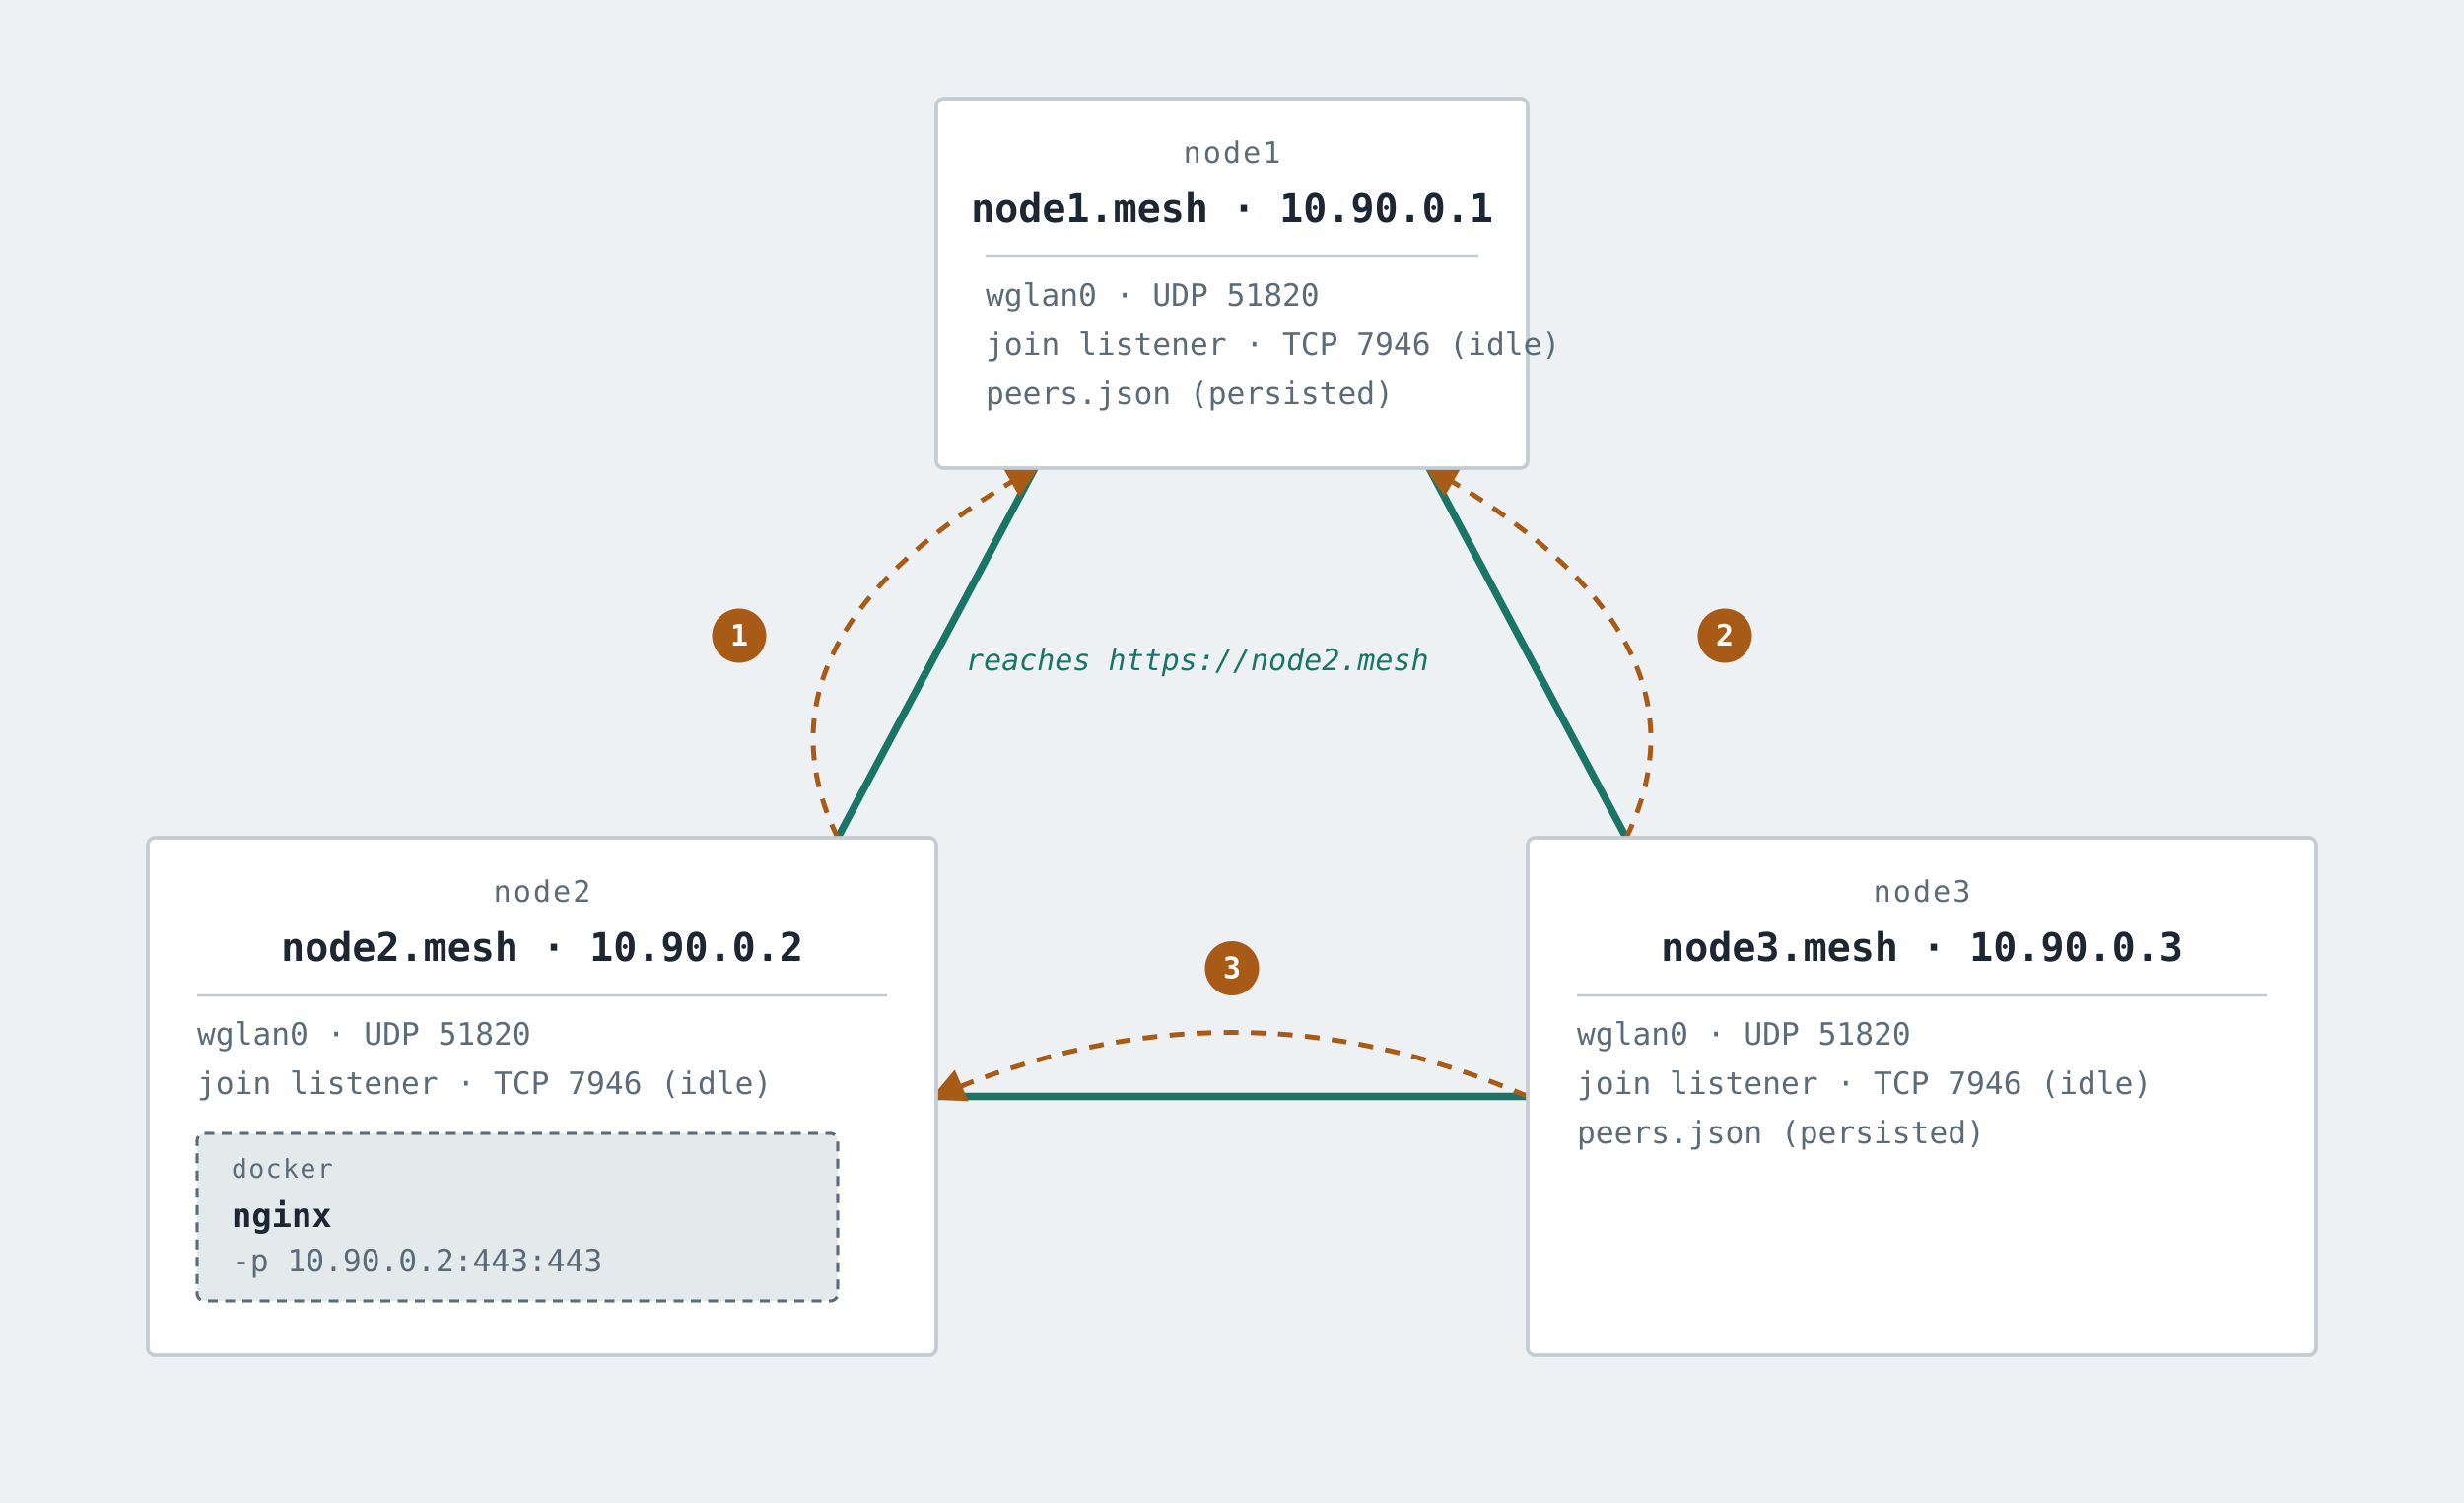
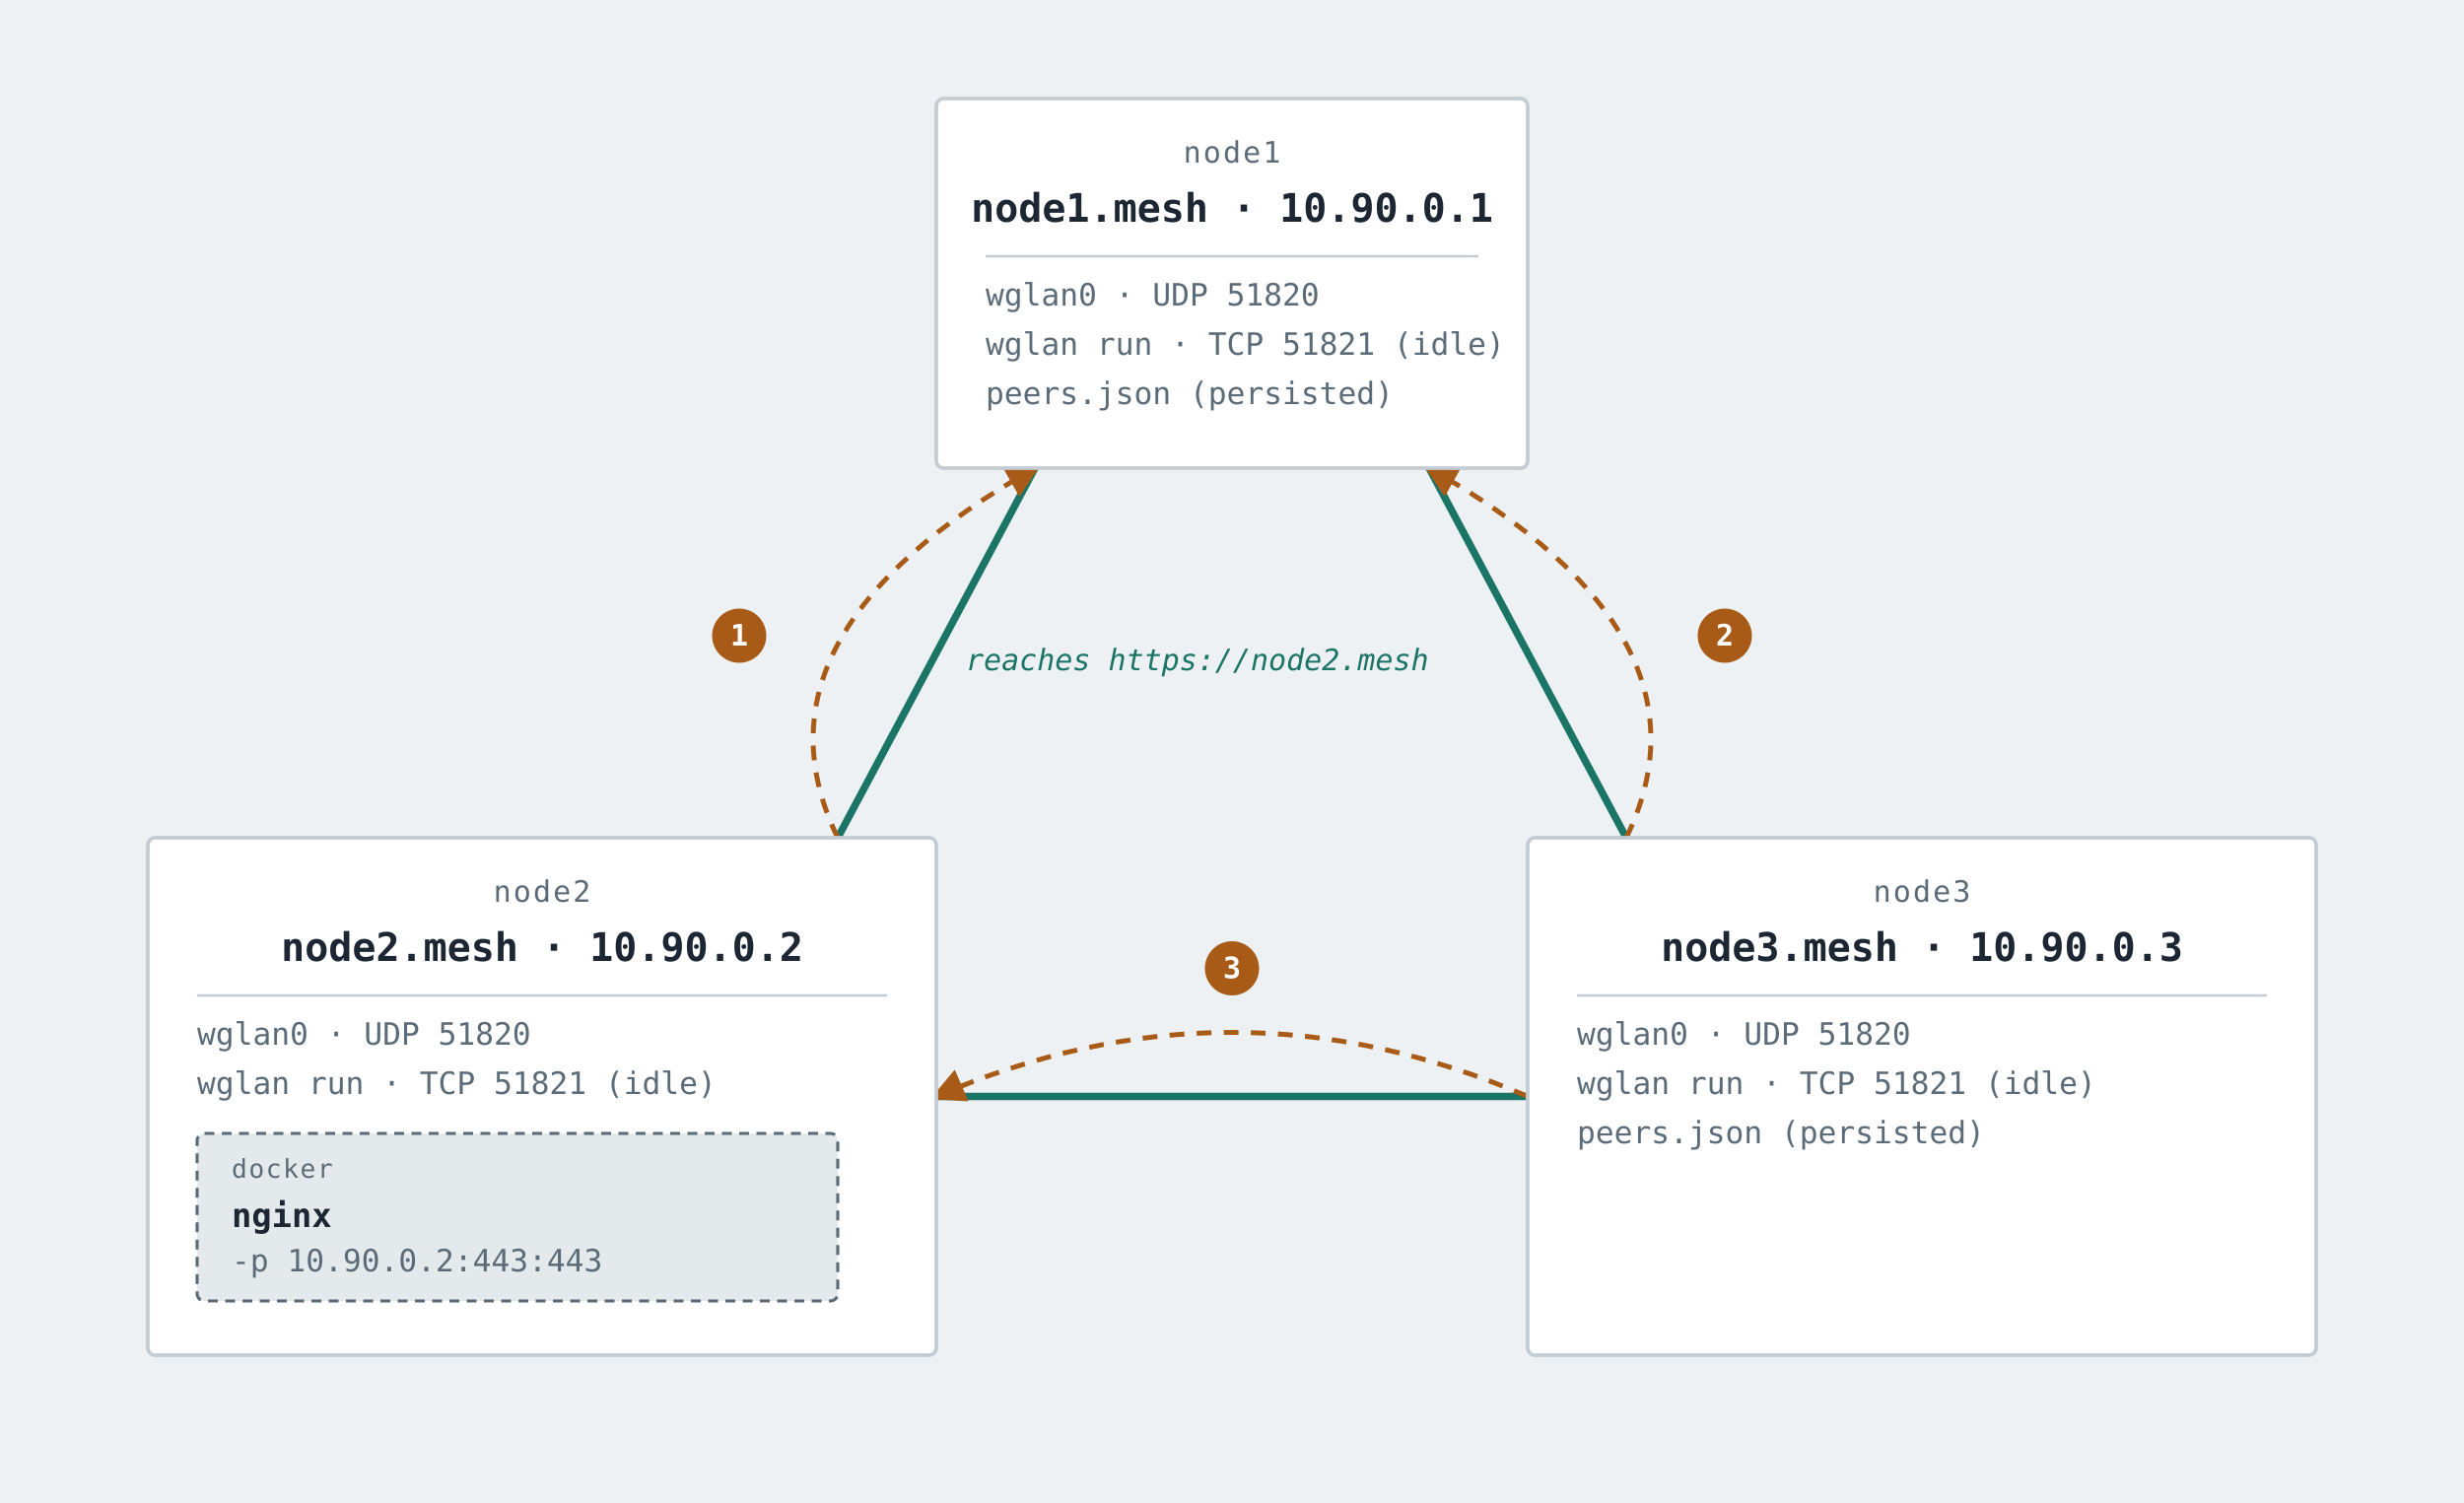
<svg xmlns="http://www.w3.org/2000/svg" viewBox="0 0 1000 610" role="img" aria-label="Three-node WireGuard mesh. node1, node2, and node3 are connected by direct WireGuard tunnels forming a full mesh. The tunnels were established by node2 sending a one-time JOIN request to node1, node3 sending a one-time JOIN request to node1, and node3 then sending a JOIN directly to node2 using the peer list learned from node1 -- so every pair ends up connected after two bootstrap requests and one direct greeting.">
  <style>
    .bg{ fill:#eef1f3; }
    .box{ fill:#ffffff; stroke:#c3ccd2; stroke-width:1.5; }
    .dockerbox{ fill:#e4e9ec; stroke:#5b6b78; stroke-width:1.25; stroke-dasharray:4 3; }
    .divider{ stroke:#c3ccd2; stroke-width:1; }
    .tunnel{ stroke:#1a7566; stroke-width:3; fill:none; stroke-linecap:round; }
    .joinpath{ stroke:#a85a17; stroke-width:2; fill:none; stroke-dasharray:6 5; }
    .joinnum-bg{ fill:#a85a17; }
    .joinnum-text{ fill:#ffffff; }
    text{ font-family:ui-monospace, "IBM Plex Mono", SFMono-Regular, Menlo, Consolas, monospace; }
    .label-header{ font-size:12px; letter-spacing:0.07em; text-transform:uppercase; fill:#5b6b78; }
    .label-identity{ font-size:16px; font-weight:600; fill:#1c2733; }
    .label-row{ font-size:12.5px; fill:#5b6b78; }
    .label-docker-tag{ font-size:10.5px; letter-spacing:0.06em; text-transform:uppercase; fill:#5b6b78; }
    .label-docker-name{ font-size:13.5px; font-weight:600; fill:#1c2733; }
    .label-callout{ font-size:12px; font-style:italic; fill:#1a7566; }
    .joinnum-text{ font-size:12px; font-weight:700; }

    @media (prefers-color-scheme: dark){
      .bg{ fill:#10161c; }
      .box{ fill:#182028; stroke:#2c3944; }
      .dockerbox{ fill:#1f2a33; stroke:#8fa0ac; }
      .divider{ stroke:#2c3944; }
      .tunnel{ stroke:#4fd8c4; }
      .joinpath{ stroke:#f0a662; }
      .joinnum-bg{ fill:#f0a662; }
      .joinnum-text{ fill:#10161c; }
      .label-header{ fill:#8fa0ac; }
      .label-identity{ fill:#e8edf1; }
      .label-row{ fill:#8fa0ac; }
      .label-docker-tag{ fill:#8fa0ac; }
      .label-docker-name{ fill:#e8edf1; }
      .label-callout{ fill:#4fd8c4; }
    }
  </style>
  <rect class="bg" x="0" y="0" width="1000" height="610" />
  <defs>
    <marker id="arrowControl" viewBox="0 0 10 10" refX="8" refY="5" markerWidth="7" markerHeight="7" orient="auto-start-reverse">
      <path d="M0,0 L10,5 L0,10 Z" class="joinnum-bg" />
    </marker>
  </defs>
  <path class="tunnel" d="M420,190 L340,340" />
  <path class="tunnel" d="M580,190 L660,340" />
  <path class="tunnel" d="M380,445 L620,445" />
  <text class="label-callout" x="392" y="272">reaches https://node2.mesh</text>
  <path class="joinpath" d="M340,340 Q300,258 420,190" marker-end="url(#arrowControl)" />
  <path class="joinpath" d="M660,340 Q700,258 580,190" marker-end="url(#arrowControl)" />
  <path class="joinpath" d="M620,445 Q500,393 380,445" marker-end="url(#arrowControl)" />
  <circle class="joinnum-bg" cx="300" cy="258" r="11" />
  <text class="joinnum-text" x="300" y="262" text-anchor="middle">1</text>
  <circle class="joinnum-bg" cx="700" cy="258" r="11" />
  <text class="joinnum-text" x="700" y="262" text-anchor="middle">2</text>
  <circle class="joinnum-bg" cx="500" cy="393" r="11" />
  <text class="joinnum-text" x="500" y="397" text-anchor="middle">3</text>
  <rect class="box" x="380" y="40" width="240" height="150" rx="3" />
  <text class="label-header" x="500" y="66" text-anchor="middle">node1</text>
  <text class="label-identity" x="500" y="90" text-anchor="middle">node1.mesh · 10.90.0.1</text>
  <line class="divider" x1="400" y1="104" x2="600" y2="104" />
  <text class="label-row" x="400" y="124">wglan0 · UDP 51820</text>
-   <text class="label-row" x="400" y="144">join listener · TCP 7946 (idle)</text>
+   <text class="label-row" x="400" y="144">wglan run · TCP 51821 (idle)</text>
  <text class="label-row" x="400" y="164">peers.json (persisted)</text>
  <rect class="box" x="60" y="340" width="320" height="210" rx="3" />
  <text class="label-header" x="220" y="366" text-anchor="middle">node2</text>
  <text class="label-identity" x="220" y="390" text-anchor="middle">node2.mesh · 10.90.0.2</text>
  <line class="divider" x1="80" y1="404" x2="360" y2="404" />
  <text class="label-row" x="80" y="424">wglan0 · UDP 51820</text>
-   <text class="label-row" x="80" y="444">join listener · TCP 7946 (idle)</text>
+   <text class="label-row" x="80" y="444">wglan run · TCP 51821 (idle)</text>
  <rect class="dockerbox" x="80" y="460" width="260" height="68" rx="3" />
  <text class="label-docker-tag" x="94" y="478">docker</text>
  <text class="label-docker-name" x="94" y="498">nginx</text>
  <text class="label-row" x="94" y="516">-p 10.90.0.2:443:443</text>
  <rect class="box" x="620" y="340" width="320" height="210" rx="3" />
  <text class="label-header" x="780" y="366" text-anchor="middle">node3</text>
  <text class="label-identity" x="780" y="390" text-anchor="middle">node3.mesh · 10.90.0.3</text>
  <line class="divider" x1="640" y1="404" x2="920" y2="404" />
  <text class="label-row" x="640" y="424">wglan0 · UDP 51820</text>
-   <text class="label-row" x="640" y="444">join listener · TCP 7946 (idle)</text>
+   <text class="label-row" x="640" y="444">wglan run · TCP 51821 (idle)</text>
  <text class="label-row" x="640" y="464">peers.json (persisted)</text>
</svg>
